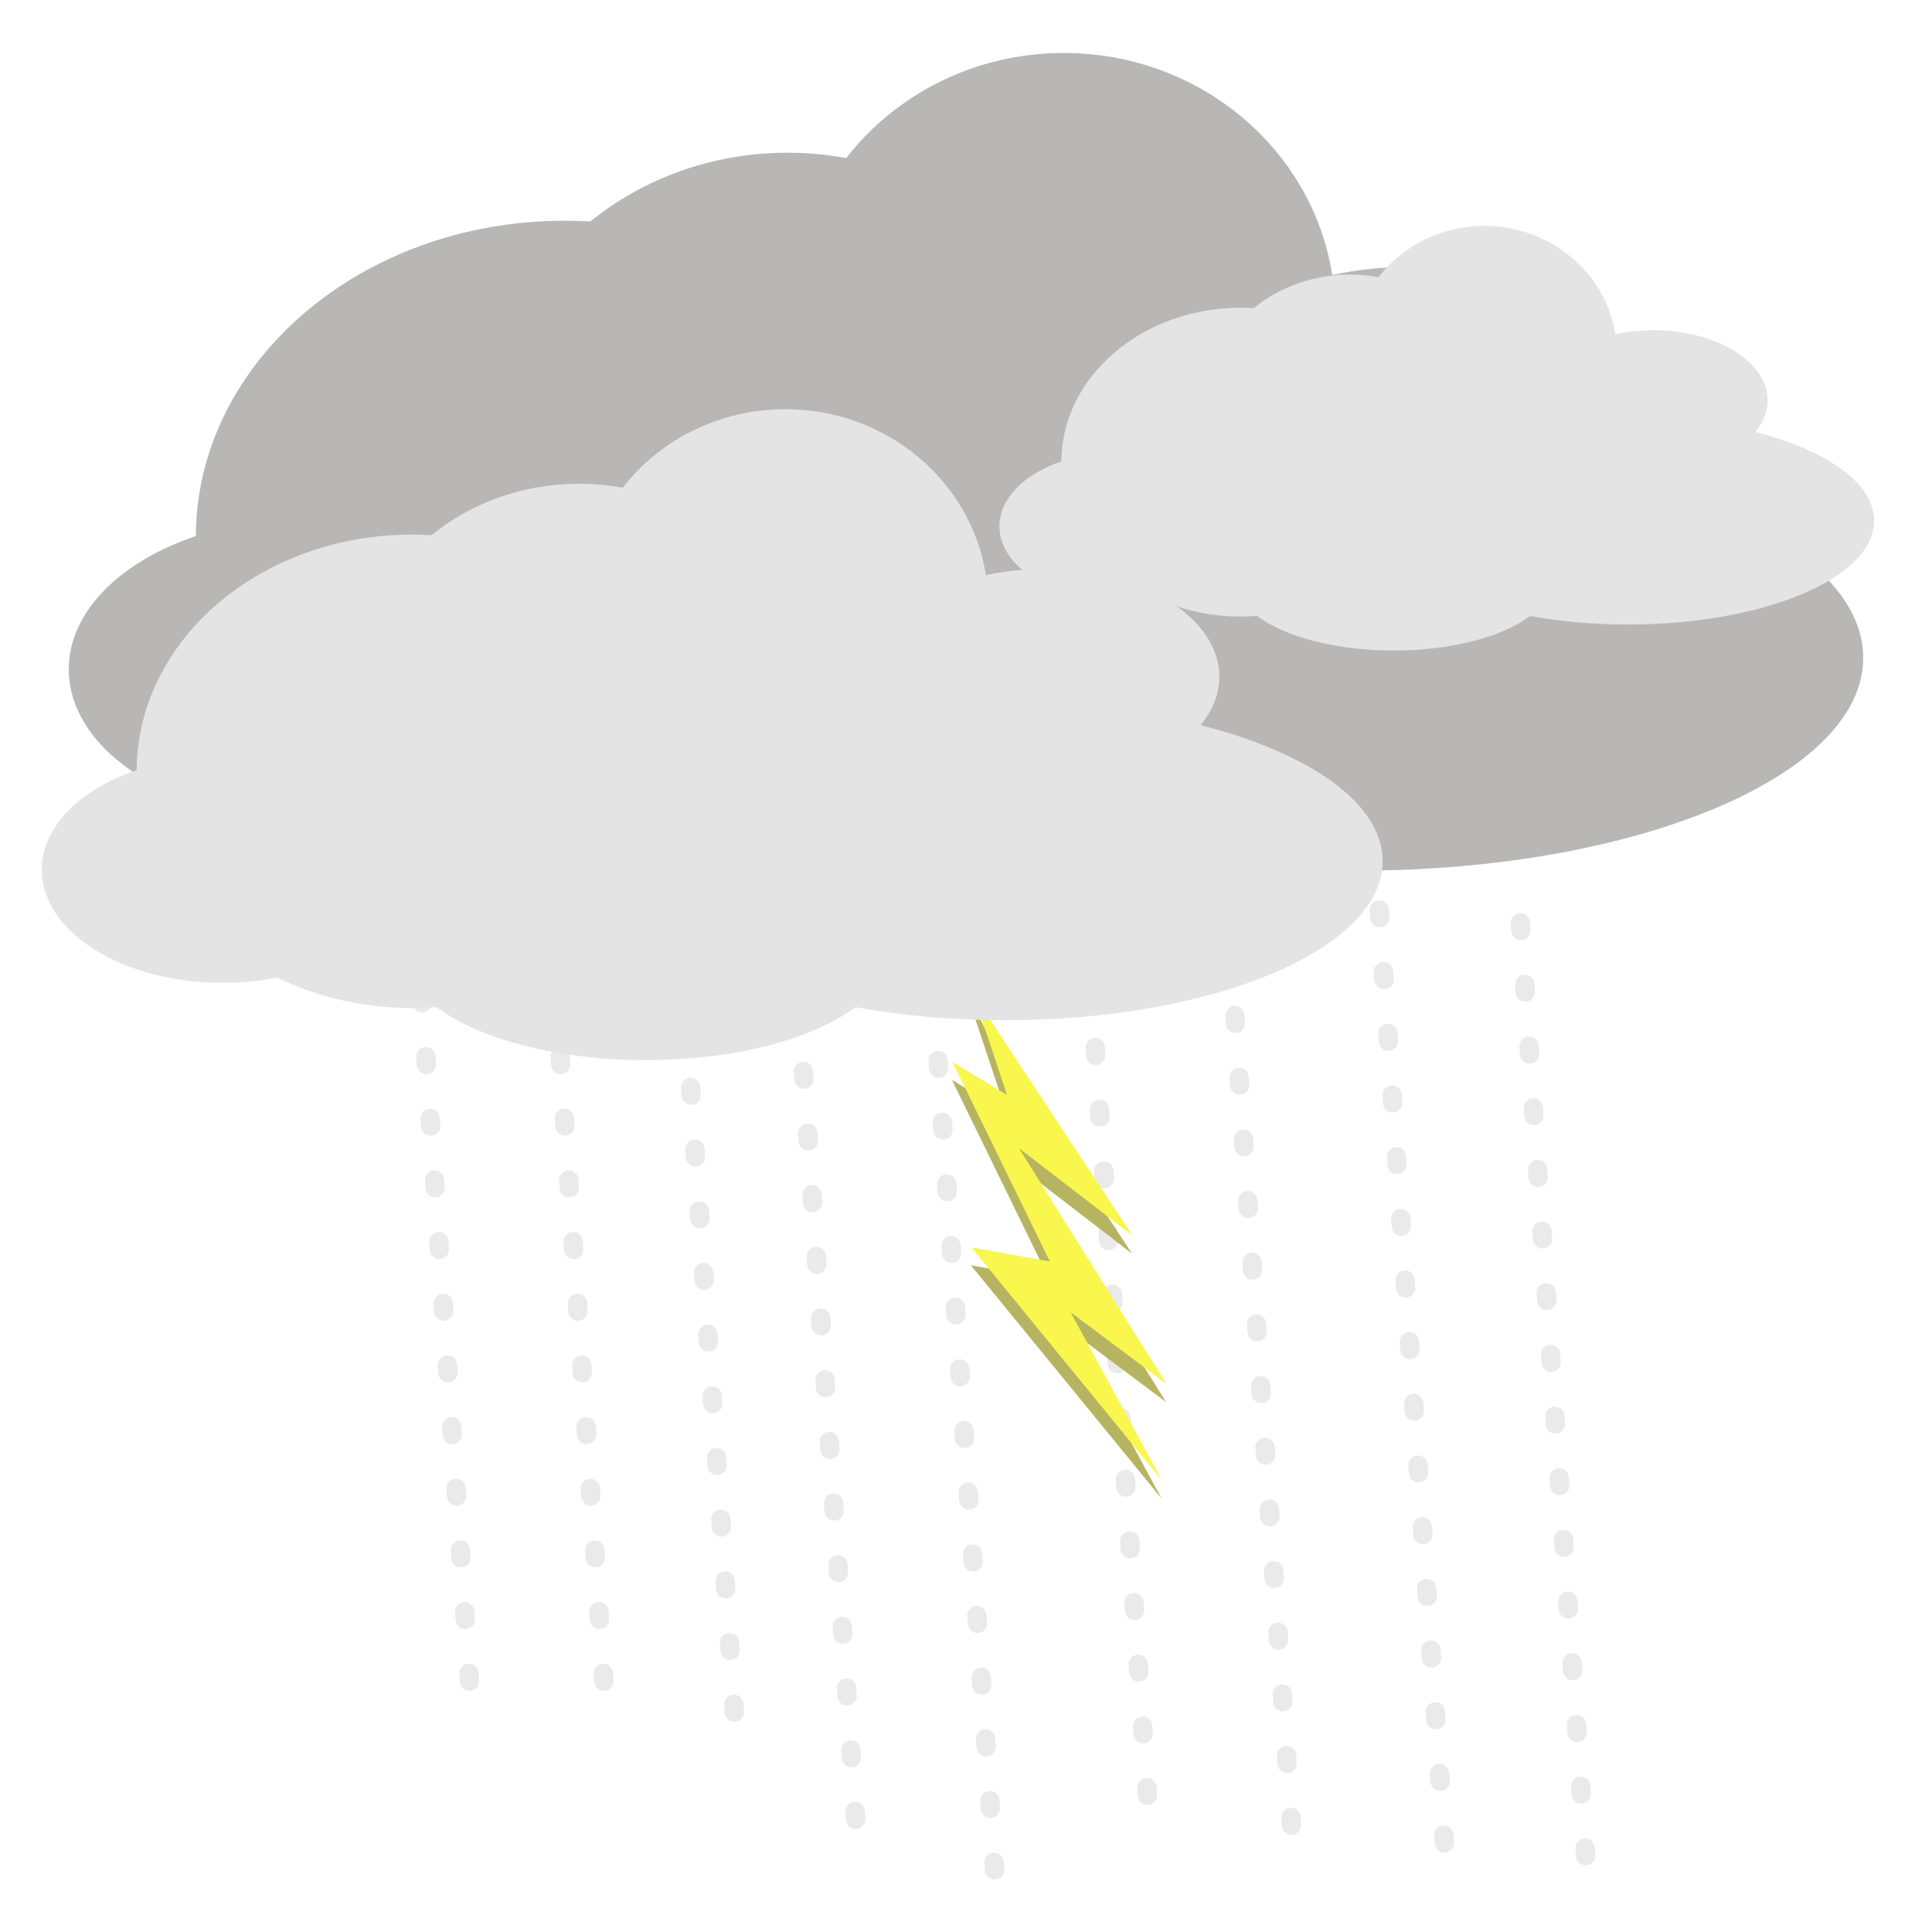
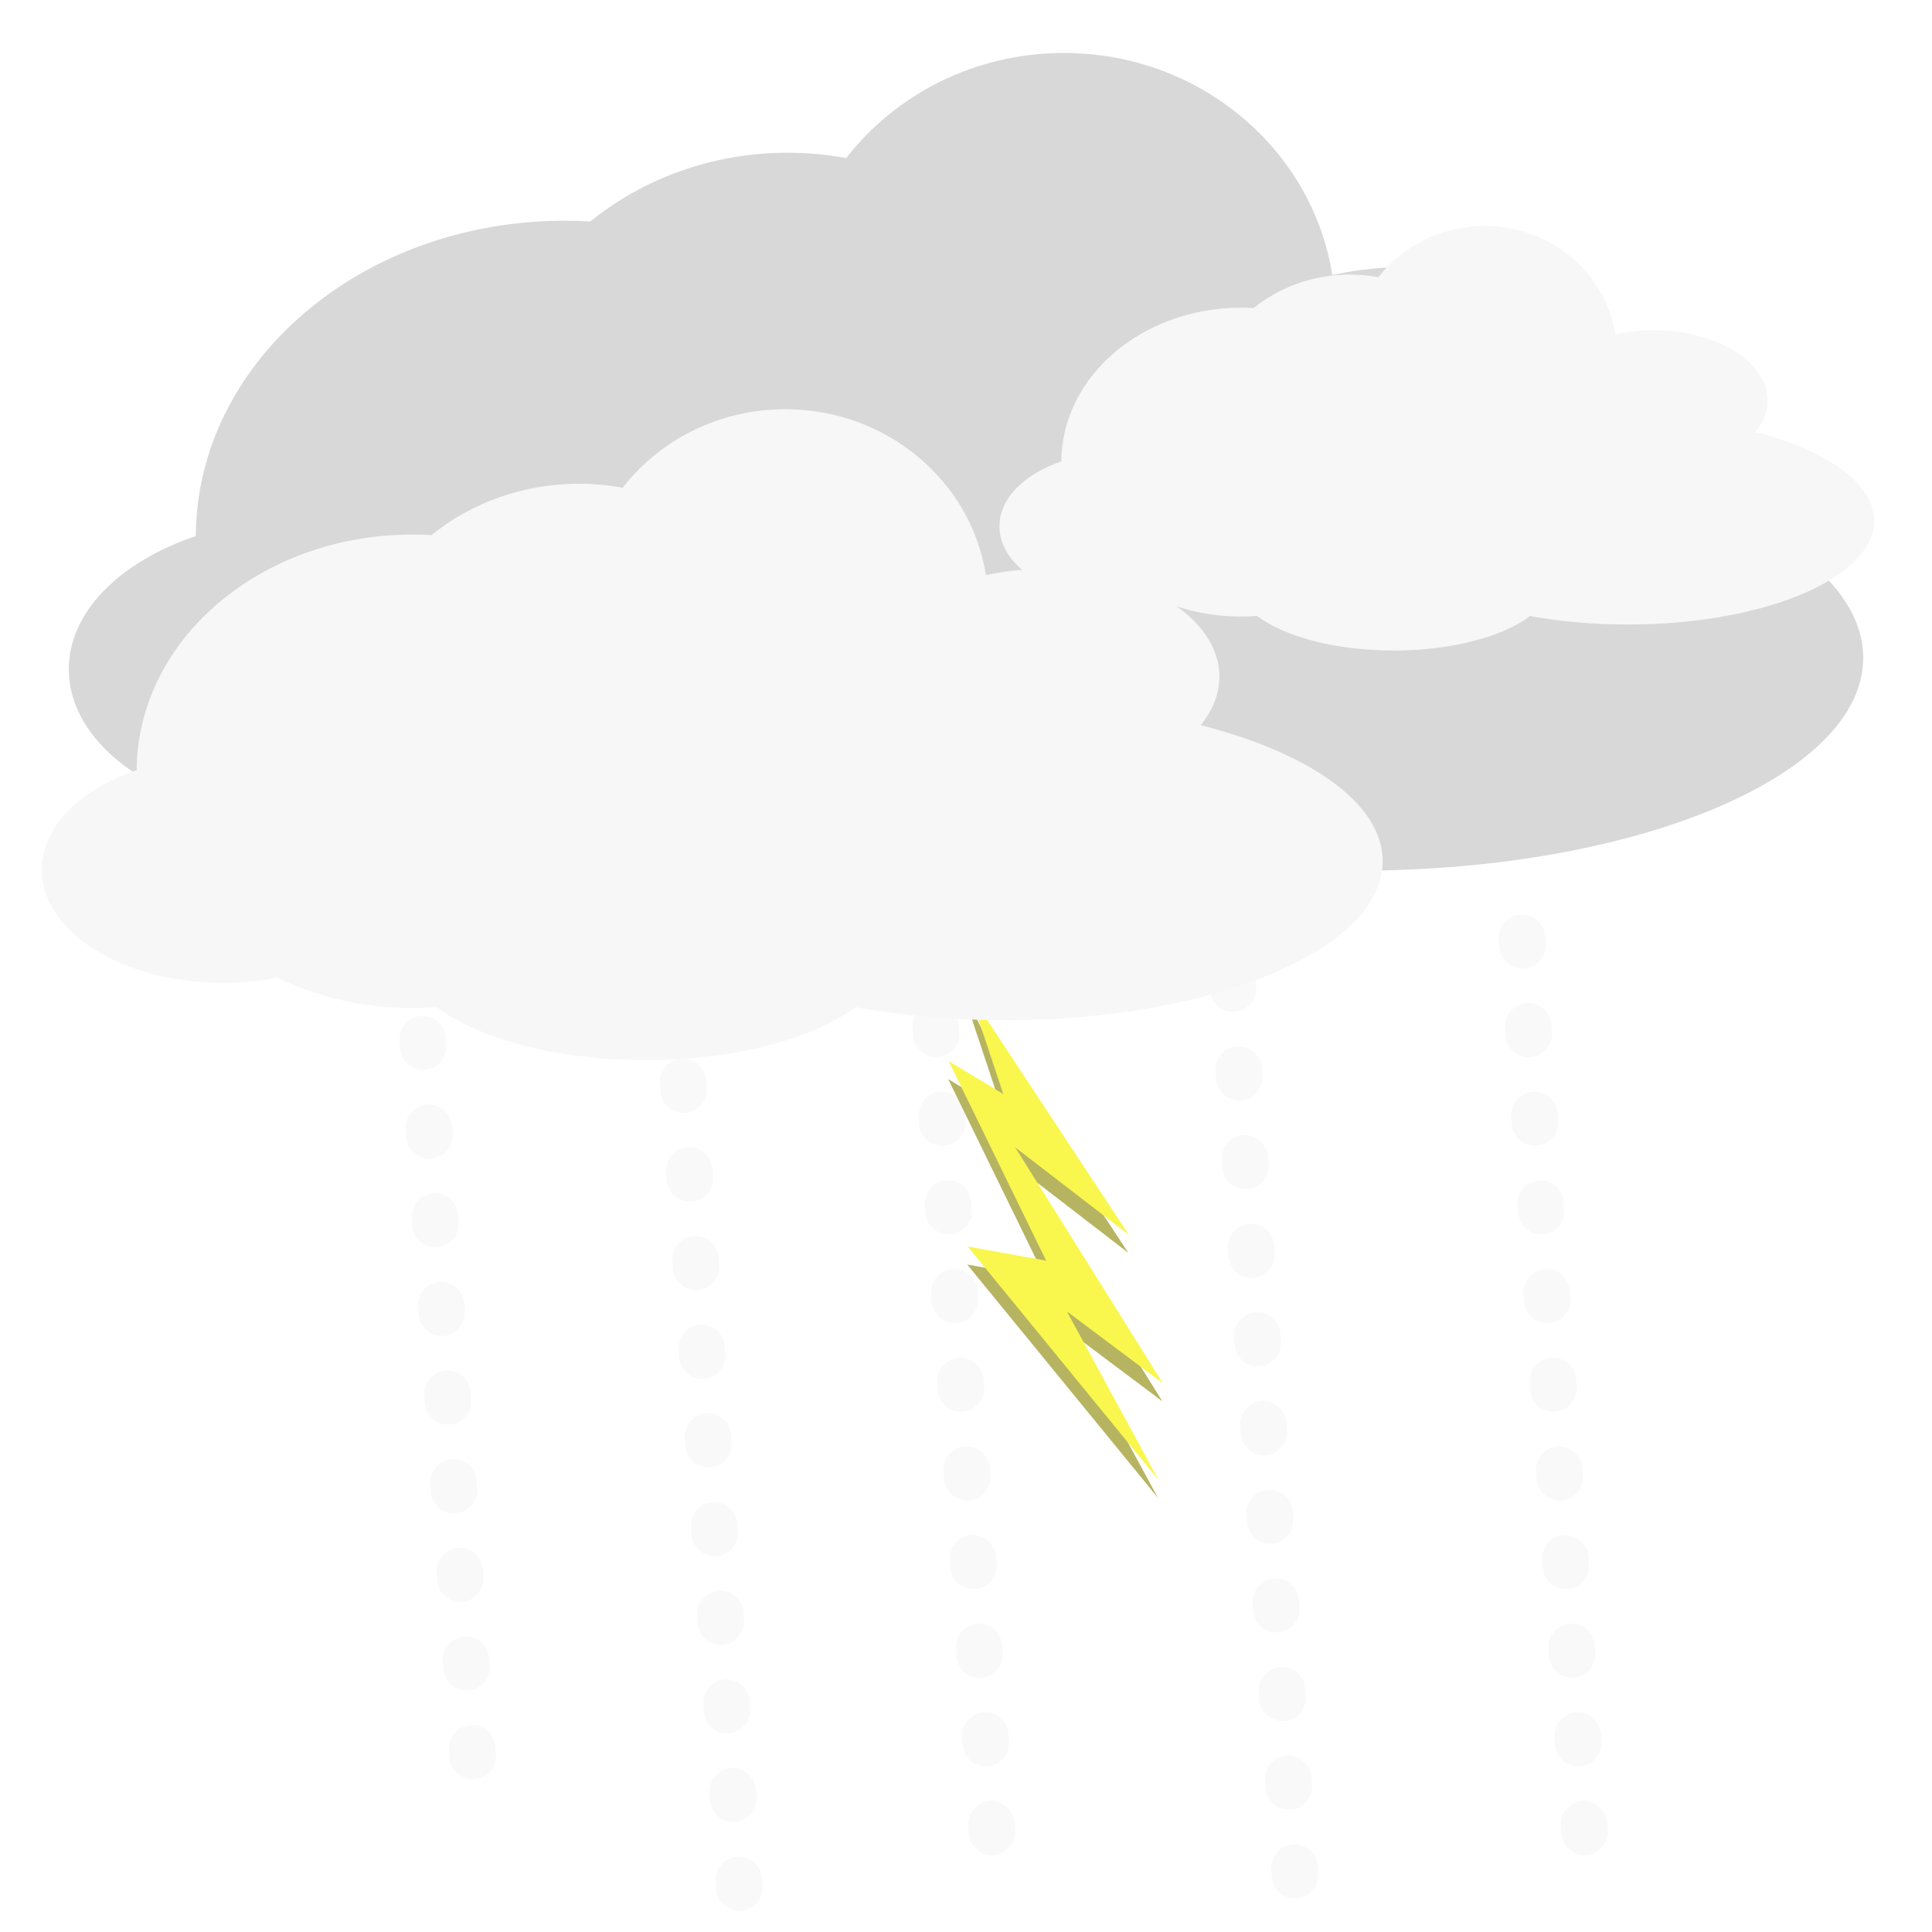
<svg xmlns="http://www.w3.org/2000/svg" viewBox="0 0 500 500">
-   <line style="stroke-linecap: round; stroke: rgb(234, 234, 234); stroke-dasharray: 2, 14; stroke-dashoffset: -16px; stroke-miterlimit: 8; stroke-width: 5px;" x1="247.313" y1="194.318" x2="247.313" y2="484.312" transform="matrix(0.997564, -0.069758, 0.069758, 0.997564, -23.06747, 18.07865)" />
-   <line style="stroke-linecap: round; stroke: rgb(234, 234, 234); stroke-dasharray: 2, 14; stroke-dashoffset: -16px; stroke-miterlimit: 8; stroke-width: 5px;" x1="288.295" y1="206.949" x2="288.295" y2="474.34" transform="matrix(0.997564, -0.069758, 0.069758, 0.997564, -23.06038, 20.94071)" />
-   <line style="stroke-linecap: round; stroke: rgb(234, 234, 234); stroke-dasharray: 2, 14; stroke-dashoffset: -16px; stroke-miterlimit: 8; stroke-width: 5px;" x1="325.703" y1="214.63" x2="325.703" y2="486.16" transform="matrix(0.997564, -0.069758, 0.069758, 0.997564, -23.64942, 23.57397)" />
-   <line style="stroke-linecap: round; stroke: rgb(234, 234, 234); stroke-dasharray: 2, 14; stroke-dashoffset: -16px; stroke-miterlimit: 8; stroke-width: 5px;" x1="211.343" y1="181.18" x2="211.343" y2="471.173" transform="matrix(0.997564, -0.069758, 0.069758, 0.997564, -22.23858, 15.53745)" />
-   <line style="stroke-linecap: round; stroke: rgb(234, 234, 234); stroke-dasharray: 2, 14; stroke-dashoffset: -16px; stroke-miterlimit: 8; stroke-width: 5px;" x1="145.774" y1="129.442" x2="145.774" y2="440.338" transform="matrix(0.997564, -0.069758, 0.069758, 0.997564, -19.51824, 10.86291)" />
-   <line style="stroke-linecap: round; stroke: rgb(234, 234, 234); stroke-dasharray: 2, 14; stroke-dashoffset: -16px; stroke-miterlimit: 8; stroke-width: 5px;" x1="180.163" y1="153.409" x2="180.163" y2="450.094" transform="matrix(0.997564, -0.069758, 0.069758, 0.997564, -20.61069, 13.30289)" />
-   <line style="stroke-linecap: round; stroke: rgb(234, 234, 234); stroke-dasharray: 2, 14; stroke-dashoffset: -16px; stroke-miterlimit: 8; stroke-width: 5px;" x1="402.342" y1="238.517" x2="402.342" y2="492.694" transform="matrix(0.997564, -0.069758, 0.069758, 0.997564, -24.52378, 28.95721)" />
-   <line style="stroke-linecap: round; stroke: rgb(234, 234, 234); stroke-dasharray: 2, 14; stroke-dashoffset: -16px; stroke-miterlimit: 8; stroke-width: 5px;" x1="365.296" y1="219.238" x2="365.296" y2="490.768" transform="matrix(0.997564, -0.069758, 0.069758, 0.997564, -23.87442, 26.34712)" />
-   <line style="stroke-linecap: round; stroke: rgb(234, 234, 234); stroke-dasharray: 2, 14; stroke-dashoffset: -16px; stroke-miterlimit: 8; stroke-width: 5px;" x1="111.015" y1="129.442" x2="111.015" y2="440.338" transform="matrix(0.997564, -0.069758, 0.069758, 0.997564, -19.60292, 8.438192)" />
-   <path d="M 146.131 221.097 C 129.115 221.097 113.14 217.273 99.304 210.57 C 93.358 211.741 87.029 212.372 80.465 212.372 C 45.858 212.372 17.803 194.834 17.803 173.199 C 17.803 158.305 31.099 145.353 50.674 138.727 C 50.913 93.624 93.558 57.124 146.131 57.124 C 148.366 57.124 150.583 57.191 152.78 57.319 C 166.461 46.236 184.312 39.527 203.838 39.527 C 209.027 39.527 214.097 40.001 219.002 40.905 C 231.817 24.398 252.27 13.713 275.317 13.713 C 310.517 13.713 339.673 38.64 344.79 71.167 C 351.099 69.802 357.884 69.06 364.949 69.06 C 398.463 69.06 425.632 85.753 425.632 106.345 C 425.632 112.38 423.299 118.08 419.156 123.123 C 456.946 132.777 482.198 150.27 482.198 170.247 C 482.198 200.663 423.663 225.319 351.456 225.319 C 333.012 225.319 315.462 223.71 299.549 220.808 C 284.954 231.772 257.96 239.133 227.072 239.133 C 196.159 239.133 169.145 231.761 154.561 220.781 C 151.783 220.99 148.972 221.097 146.131 221.097 Z" style="fill: rgb(185, 182, 182);" />
-   <path d="M 321.208 159.567 C 312.913 159.567 305.126 157.702 298.381 154.435 C 295.483 155.006 292.398 155.314 289.198 155.314 C 272.329 155.314 258.653 146.764 258.653 136.219 C 258.653 128.958 265.134 122.645 274.676 119.415 C 274.792 97.429 295.58 79.637 321.208 79.637 C 322.297 79.637 323.378 79.67 324.448 79.732 C 331.118 74.329 339.819 71.059 349.337 71.059 C 351.867 71.059 354.338 71.29 356.729 71.731 C 362.976 63.684 372.946 58.476 384.181 58.476 C 401.339 58.476 415.551 70.627 418.045 86.482 C 421.121 85.817 424.428 85.455 427.872 85.455 C 444.209 85.455 457.453 93.592 457.453 103.63 C 457.453 106.572 456.315 109.35 454.296 111.808 C 472.717 116.514 485.026 125.042 485.026 134.78 C 485.026 149.606 456.493 161.625 421.295 161.625 C 412.304 161.625 403.749 160.841 395.993 159.426 C 388.878 164.77 375.719 168.359 360.663 168.359 C 345.594 168.359 332.426 164.765 325.317 159.413 C 323.962 159.515 322.593 159.567 321.208 159.567 Z" style="fill: rgb(228, 228, 228);" />
-   <g style="" transform="matrix(0.429374, 0, 0, 0.706839, 160.7659, 83.32568)">
+   <line style="stroke-linecap: round; stroke-dashoffset: -16px; stroke-miterlimit: 8; stroke-width: 12px; stroke-dasharray: 2, 21; stroke: rgb(249, 249, 249);" x1="247.936" y1="203.392" x2="247.936" y2="493.386" transform="matrix(0.997564, -0.069758, 0.069758, 0.997564, -23.69893, 18.14421)" />
+   <line style="stroke-linecap: round; stroke-dashoffset: -16px; stroke-miterlimit: 8; stroke-width: 12px; stroke-dasharray: 2, 21; stroke: rgb(249, 249, 249);" x1="325.703" y1="214.63" x2="325.703" y2="486.16" transform="matrix(0.997564, -0.069758, 0.069758, 0.997564, -23.64942, 23.57397)" />
+   <line style="stroke-linecap: round; stroke-dashoffset: -16px; stroke-miterlimit: 8; stroke-width: 12px; stroke-dasharray: 2, 21; stroke: rgb(249, 249, 249);" x1="181.206" y1="194.85" x2="181.206" y2="491.535" transform="matrix(0.997564, -0.069758, 0.069758, 0.997564, -23.499, 13.4766)" />
+   <line style="stroke-linecap: round; stroke-dashoffset: -16px; stroke-miterlimit: 8; stroke-width: 12px; stroke-dasharray: 2, 21; stroke: rgb(249, 249, 249);" x1="401.634" y1="226.391" x2="401.634" y2="480.568" transform="matrix(0.997564, -0.069758, 0.069758, 0.997564, -23.67962, 28.87828)" />
+   <line style="stroke-linecap: round; stroke-dashoffset: -16px; stroke-miterlimit: 8; stroke-width: 12px; stroke-dasharray: 2, 21; stroke: rgb(249, 249, 249);" x1="112.675" y1="160.793" x2="112.675" y2="471.69" transform="matrix(0.997564, -0.069758, 0.069758, 0.997564, -21.78589, 8.630365)" />
+   <path d="M 146.131 221.097 C 129.115 221.097 113.14 217.273 99.304 210.57 C 93.358 211.741 87.029 212.372 80.465 212.372 C 45.858 212.372 17.803 194.834 17.803 173.199 C 17.803 158.305 31.099 145.353 50.674 138.727 C 50.913 93.624 93.558 57.124 146.131 57.124 C 148.366 57.124 150.583 57.191 152.78 57.319 C 166.461 46.236 184.312 39.527 203.838 39.527 C 209.027 39.527 214.097 40.001 219.002 40.905 C 231.817 24.398 252.27 13.713 275.317 13.713 C 310.517 13.713 339.673 38.64 344.79 71.167 C 351.099 69.802 357.884 69.06 364.949 69.06 C 398.463 69.06 425.632 85.753 425.632 106.345 C 425.632 112.38 423.299 118.08 419.156 123.123 C 456.946 132.777 482.198 150.27 482.198 170.247 C 482.198 200.663 423.663 225.319 351.456 225.319 C 333.012 225.319 315.462 223.71 299.549 220.808 C 284.954 231.772 257.96 239.133 227.072 239.133 C 196.159 239.133 169.145 231.761 154.561 220.781 C 151.783 220.99 148.972 221.097 146.131 221.097 Z" style="fill: rgb(216, 216, 216);" />
+   <path d="M 321.208 159.567 C 312.913 159.567 305.126 157.702 298.381 154.435 C 295.483 155.006 292.398 155.314 289.198 155.314 C 272.329 155.314 258.653 146.764 258.653 136.219 C 258.653 128.958 265.134 122.645 274.676 119.415 C 274.792 97.429 295.58 79.637 321.208 79.637 C 322.297 79.637 323.378 79.67 324.448 79.732 C 331.118 74.329 339.819 71.059 349.337 71.059 C 351.867 71.059 354.338 71.29 356.729 71.731 C 362.976 63.684 372.946 58.476 384.181 58.476 C 401.339 58.476 415.551 70.627 418.045 86.482 C 421.121 85.817 424.428 85.455 427.872 85.455 C 444.209 85.455 457.453 93.592 457.453 103.63 C 457.453 106.572 456.315 109.35 454.296 111.808 C 472.717 116.514 485.026 125.042 485.026 134.78 C 485.026 149.606 456.493 161.625 421.295 161.625 C 412.304 161.625 403.749 160.841 395.993 159.426 C 388.878 164.77 375.719 168.359 360.663 168.359 C 345.594 168.359 332.426 164.765 325.317 159.413 C 323.962 159.515 322.593 159.567 321.208 159.567 Z" style="fill: rgb(247, 247, 247);" />
+   <g style="" transform="matrix(0.429374, 0, 0, 0.706839, 159.8038, 83.11733)">
    <polyline style="fill: rgb(182, 180, 97);" points="221.603 261.628 307.933 341.136 239.414 309.083 328.455 395.492 270.54 369.132 325.816 430.867 210.786 345.393 258.053 350.562 199.332 277.504 232.235 289.568 207.446 244.277" />
    <polyline style="fill: rgb(249, 246, 78);" points="221.908 255.045 308.239 334.552 239.72 302.5 328.761 388.908 270.846 362.548 326.122 424.283 211.091 338.809 258.359 343.979 199.638 270.92 232.541 282.984 207.752 237.694" />
  </g>
-   <path d="M 106.704 260.878 C 93.988 260.878 82.05 258.02 71.711 253.011 C 67.268 253.887 62.538 254.358 57.633 254.358 C 31.772 254.358 10.807 241.252 10.807 225.085 C 10.807 213.955 20.743 204.276 35.371 199.325 C 35.549 165.62 67.417 138.345 106.704 138.345 C 108.374 138.345 110.031 138.395 111.672 138.49 C 121.896 130.208 135.236 125.195 149.827 125.195 C 153.705 125.195 157.493 125.549 161.159 126.225 C 170.735 113.889 186.019 105.905 203.242 105.905 C 229.546 105.905 251.333 124.532 255.157 148.839 C 259.872 147.819 264.942 147.264 270.222 147.264 C 295.266 147.264 315.569 159.738 315.569 175.126 C 315.569 179.636 313.825 183.896 310.729 187.664 C 338.969 194.878 357.839 207.951 357.839 222.879 C 357.839 245.608 314.097 264.033 260.139 264.033 C 246.356 264.033 233.241 262.831 221.35 260.662 C 210.443 268.855 190.271 274.356 167.189 274.356 C 144.089 274.356 123.902 268.847 113.003 260.642 C 110.927 260.798 108.827 260.878 106.704 260.878 Z" style="fill: rgb(228, 228, 228);" />
+   <path d="M 106.704 260.878 C 93.988 260.878 82.05 258.02 71.711 253.011 C 67.268 253.887 62.538 254.358 57.633 254.358 C 31.772 254.358 10.807 241.252 10.807 225.085 C 10.807 213.955 20.743 204.276 35.371 199.325 C 35.549 165.62 67.417 138.345 106.704 138.345 C 108.374 138.345 110.031 138.395 111.672 138.49 C 121.896 130.208 135.236 125.195 149.827 125.195 C 153.705 125.195 157.493 125.549 161.159 126.225 C 170.735 113.889 186.019 105.905 203.242 105.905 C 229.546 105.905 251.333 124.532 255.157 148.839 C 259.872 147.819 264.942 147.264 270.222 147.264 C 295.266 147.264 315.569 159.738 315.569 175.126 C 315.569 179.636 313.825 183.896 310.729 187.664 C 338.969 194.878 357.839 207.951 357.839 222.879 C 357.839 245.608 314.097 264.033 260.139 264.033 C 246.356 264.033 233.241 262.831 221.35 260.662 C 210.443 268.855 190.271 274.356 167.189 274.356 C 144.089 274.356 123.902 268.847 113.003 260.642 C 110.927 260.798 108.827 260.878 106.704 260.878 Z" style="fill: rgb(247, 247, 247);" />
</svg>
